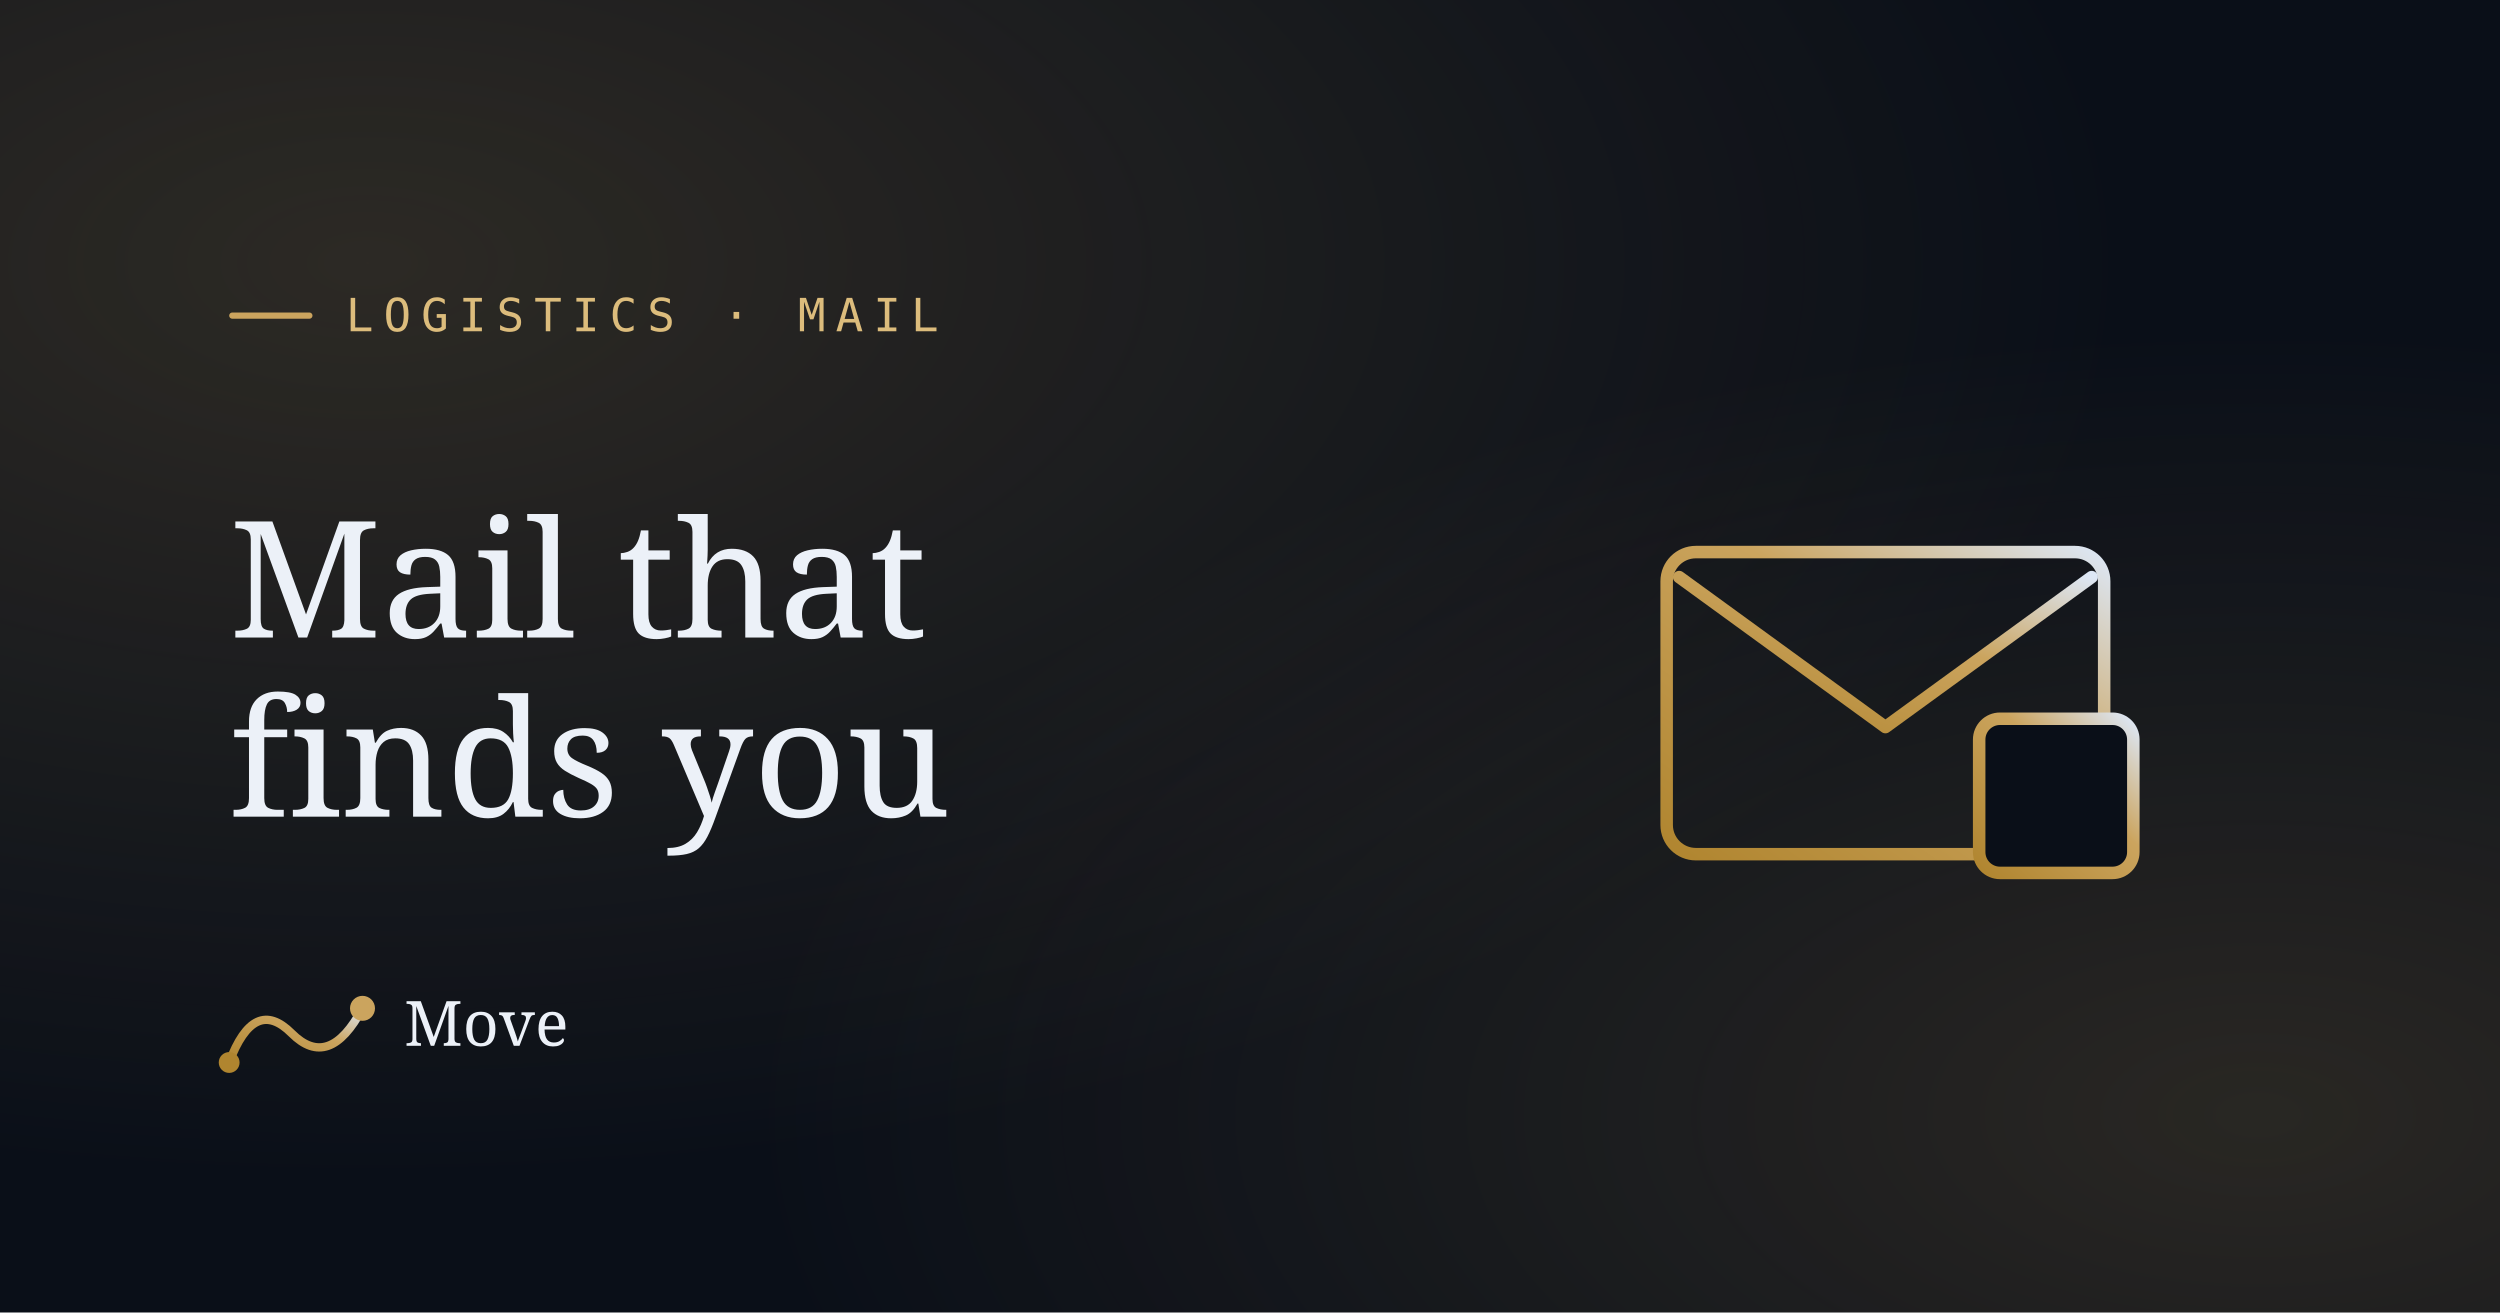
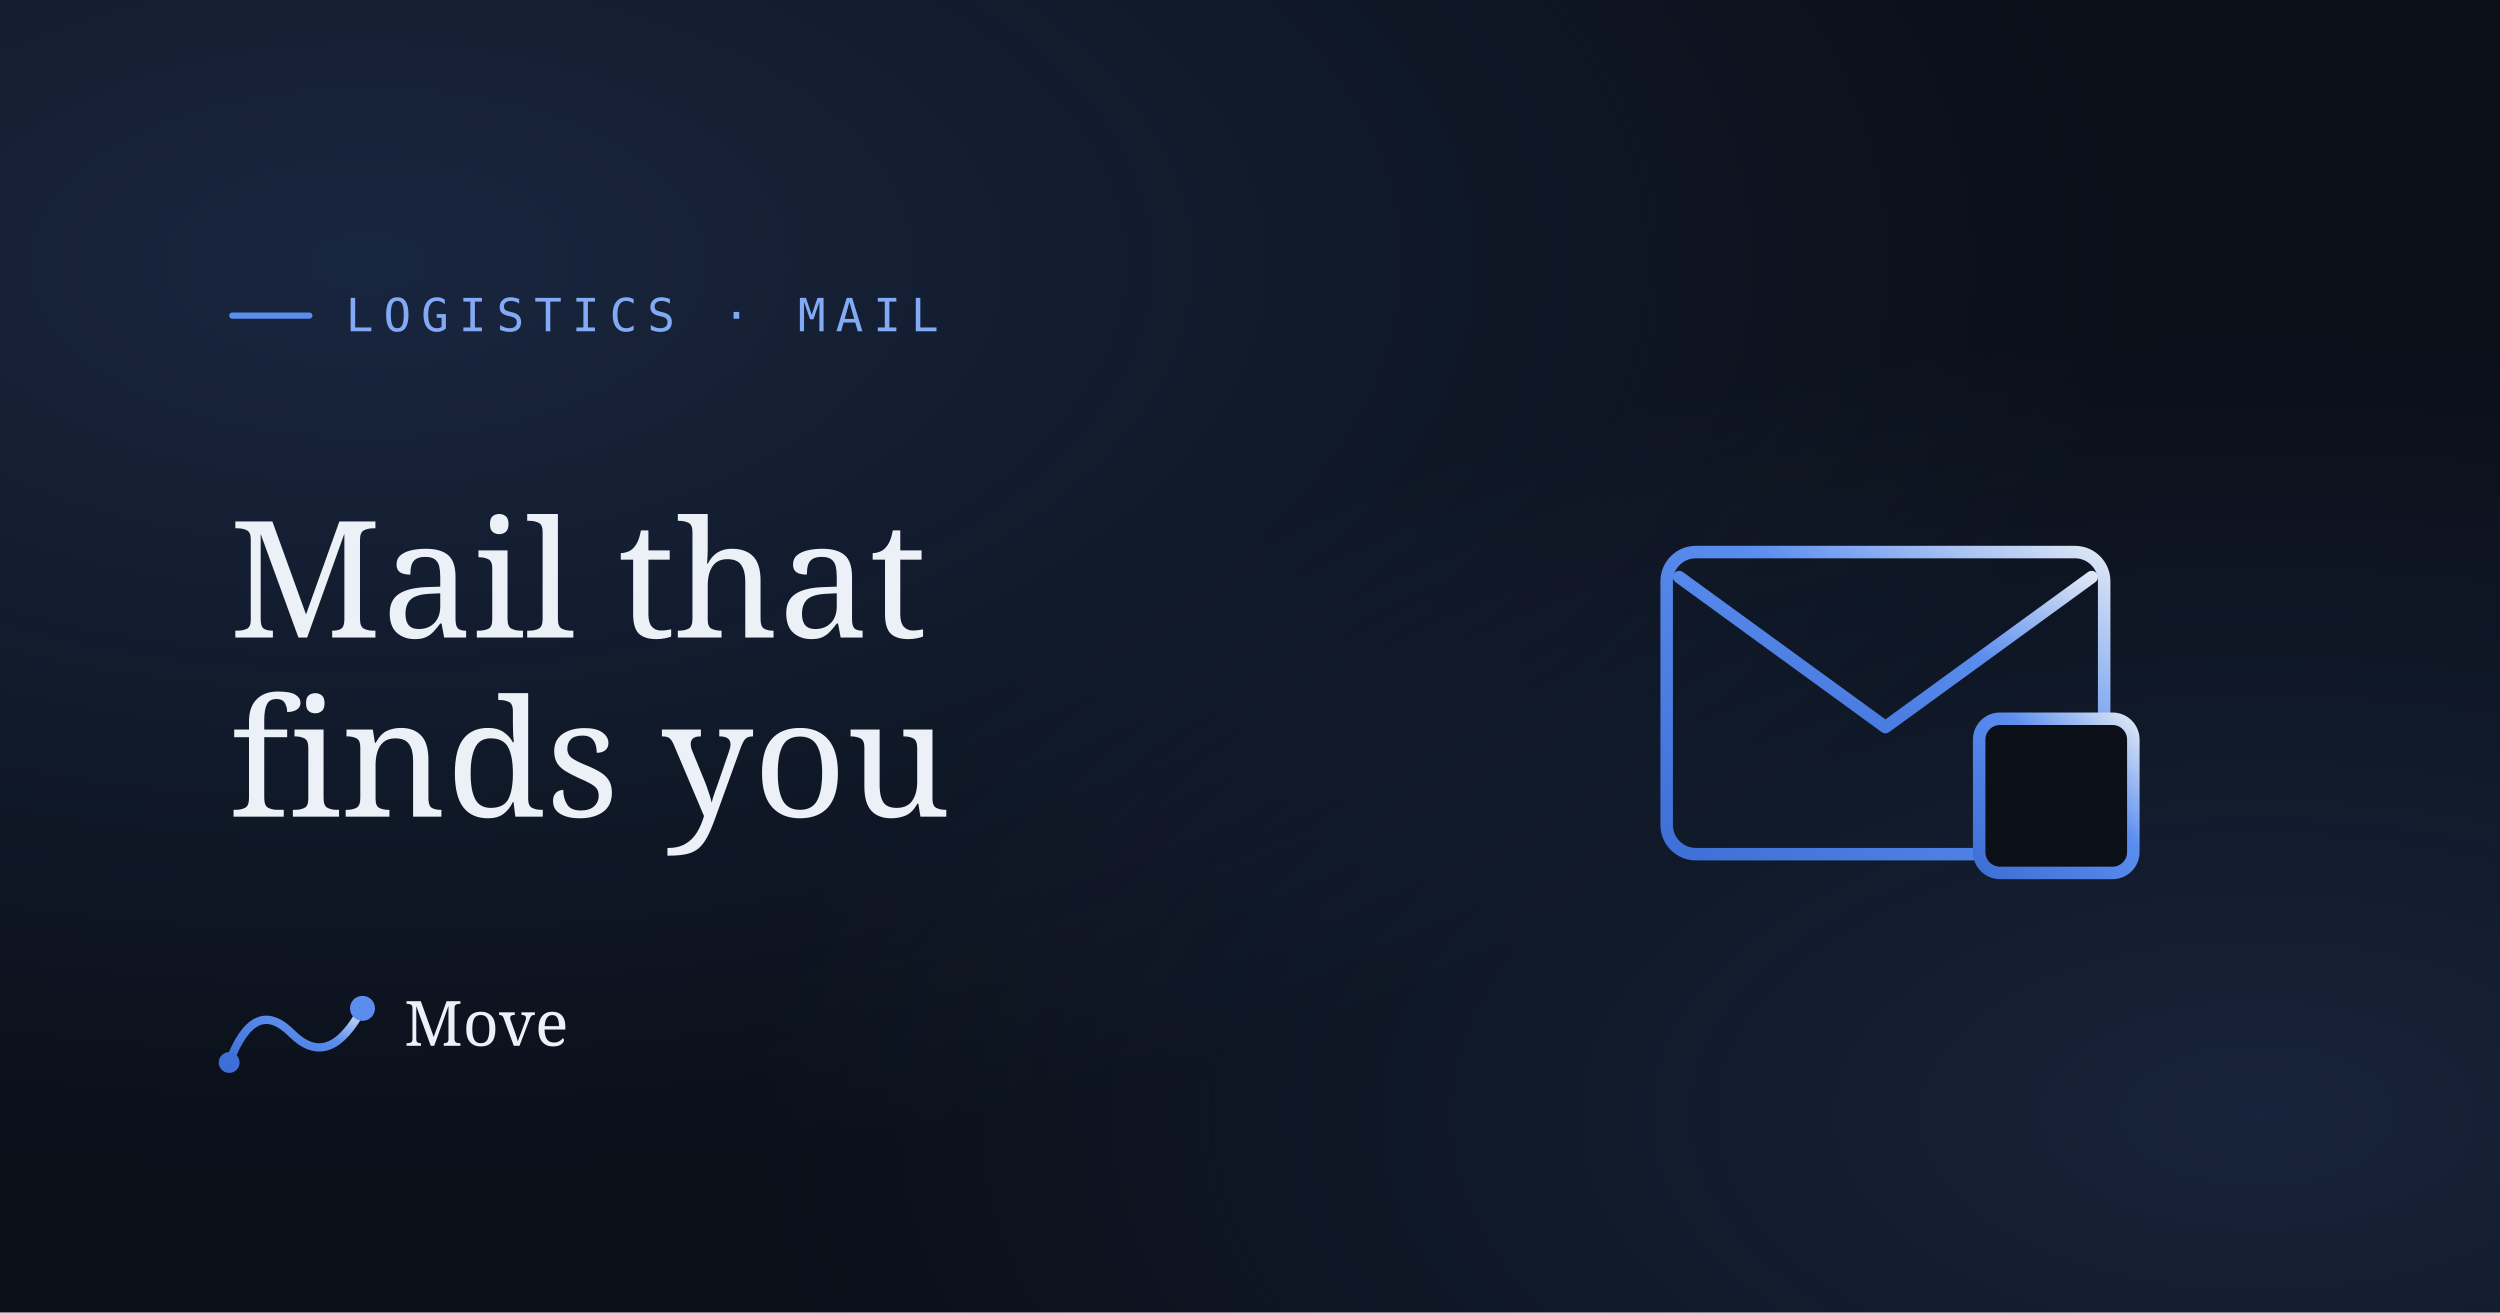
<svg xmlns="http://www.w3.org/2000/svg" viewBox="0 0 1200 630" fill="none" role="img" aria-label="Mail and packages at a new home">
  <defs>
    <linearGradient id="flow" x1="0" y1="1" x2="1" y2="0">
-       <stop offset="0%" stop-color="#B0852F" />
-       <stop offset="60%" stop-color="#CBA45E" />
+       <stop offset="0%" stop-color="#3D6FD6" />
+       <stop offset="60%" stop-color="#5B8DEF" />
      <stop offset="100%" stop-color="#DDE7F5" />
    </linearGradient>
    <radialGradient id="tr" cx="0.15" cy="0.2" r="0.7">
-       <stop offset="0%" stop-color="#CBA45E" stop-opacity="0.18" />
-       <stop offset="100%" stop-color="#CBA45E" stop-opacity="0" />
+       <stop offset="0%" stop-color="#5B8DEF" stop-opacity="0.18" />
+       <stop offset="100%" stop-color="#5B8DEF" stop-opacity="0" />
    </radialGradient>
    <radialGradient id="br" cx="0.9" cy="0.85" r="0.6">
-       <stop offset="0%" stop-color="#CBA45E" stop-opacity="0.16" />
-       <stop offset="100%" stop-color="#CBA45E" stop-opacity="0" />
+       <stop offset="0%" stop-color="#5B8DEF" stop-opacity="0.16" />
+       <stop offset="100%" stop-color="#5B8DEF" stop-opacity="0" />
    </radialGradient>
  </defs>
  <rect width="1200" height="630" fill="#0A0F18" />
  <rect width="1200" height="630" fill="url(#tr)" />
  <rect width="1200" height="630" fill="url(#br)" />
-   <rect x="110" y="150" width="40" height="3" rx="1.5" fill="#CBA45E" />
-   <text x="166" y="159" font-family="'Geist Mono', ui-monospace, monospace" font-size="22" letter-spacing="0.22em" fill="#DCBC7C">LOGISTICS · MAIL</text>
+   <rect x="110" y="150" width="40" height="3" rx="1.5" fill="#5B8DEF" />
+   <text x="166" y="159" font-family="'Geist Mono', ui-monospace, monospace" font-size="22" letter-spacing="0.22em" fill="#83AAF5">LOGISTICS · MAIL</text>
  <text x="110" y="306" font-family="Playfair Display, Didot, Georgia, serif" font-size="78" font-weight="500" fill="#ECF1F8" letter-spacing="0">Mail that</text>
  <text x="110" y="392" font-family="Playfair Display, Didot, Georgia, serif" font-size="78" font-weight="500" fill="#ECF1F8" letter-spacing="0">finds you</text>
  <g transform="translate(800,225)" stroke="url(#flow)" stroke-width="6" stroke-linecap="round" stroke-linejoin="round">
    <rect x="0" y="40" width="210" height="145" rx="14" />
    <path d="M6 52 L105 124 L204 52" />
    <rect x="150" y="120" width="74" height="74" rx="10" fill="#0A0F18" />
    <line x1="150" y1="157" x2="224" y2="157" />
    <line x1="187" y1="120" x2="187" y2="194" />
  </g>
  <g transform="translate(110,470)">
    <path d="M0 40 Q 12 8, 30 26 T 64 14" stroke="url(#flow)" stroke-width="4" fill="none" stroke-linecap="round" />
-     <circle cx="0" cy="40" r="5" fill="#B0852F" />
-     <circle cx="64" cy="14" r="6" fill="#CBA45E" />
+     <circle cx="0" cy="40" r="5" fill="#3D6FD6" />
+     <circle cx="64" cy="14" r="6" fill="#5B8DEF" />
    <text x="84" y="32" font-family="Playfair Display, Didot, Georgia, serif" font-size="30" fill="#ECF1F8">Move</text>
  </g>
</svg>
